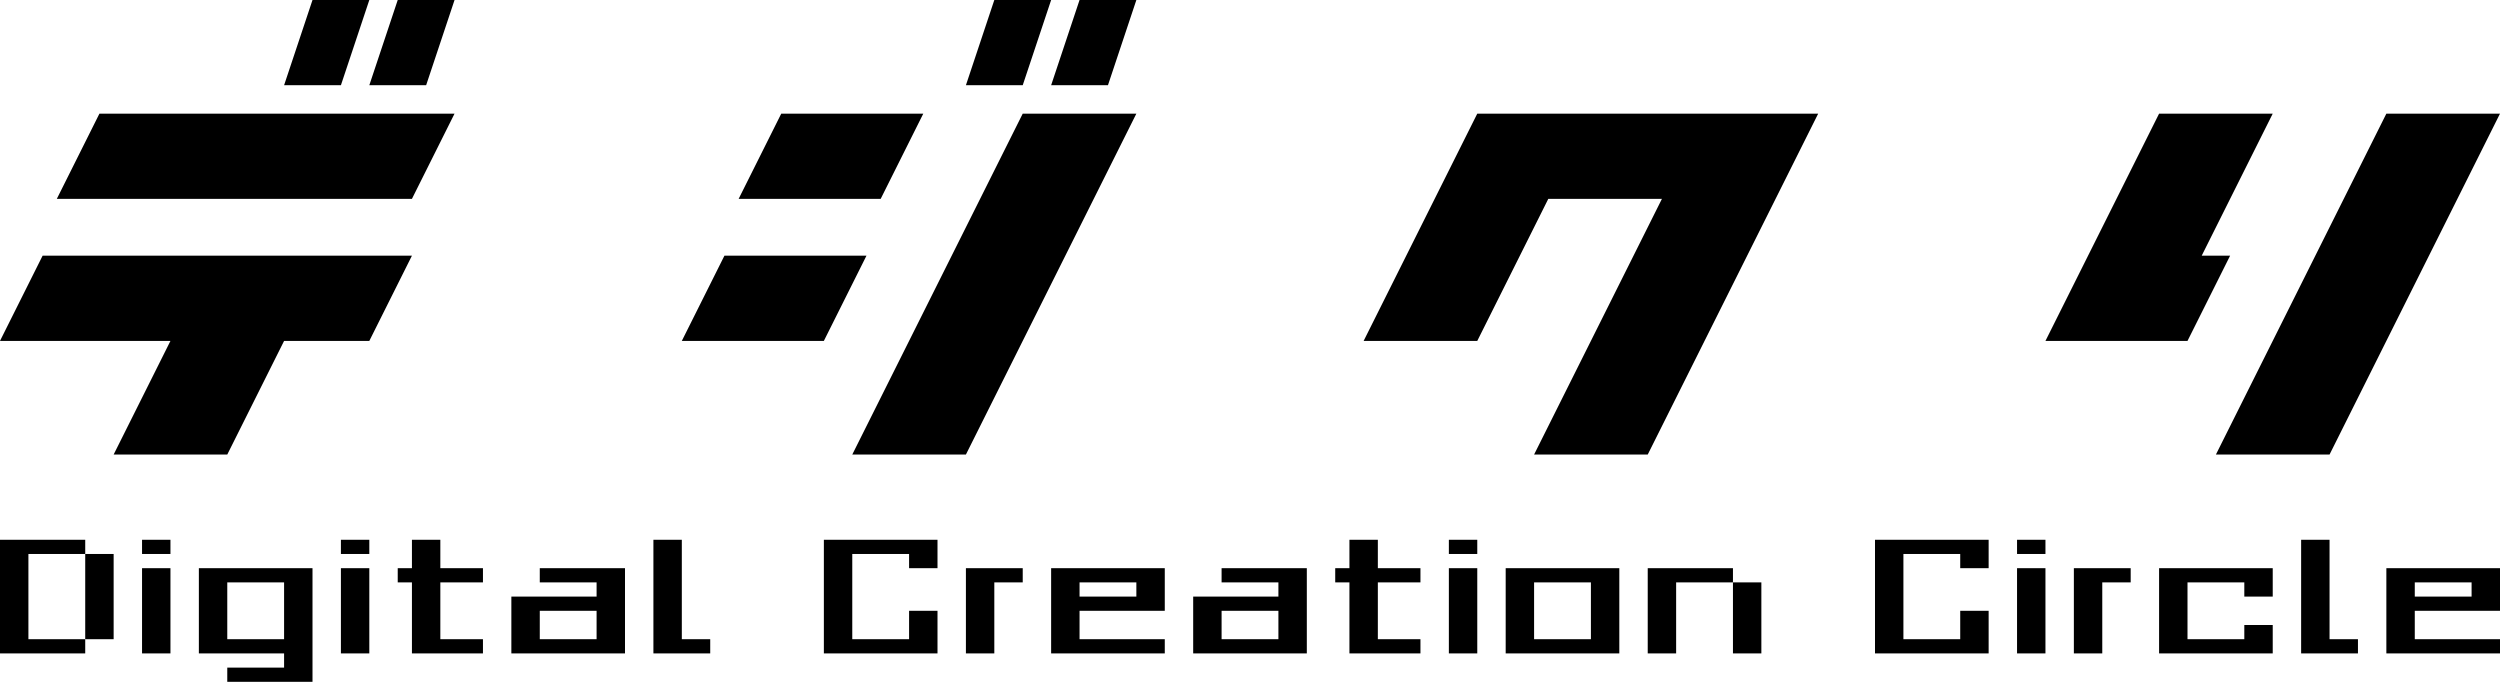
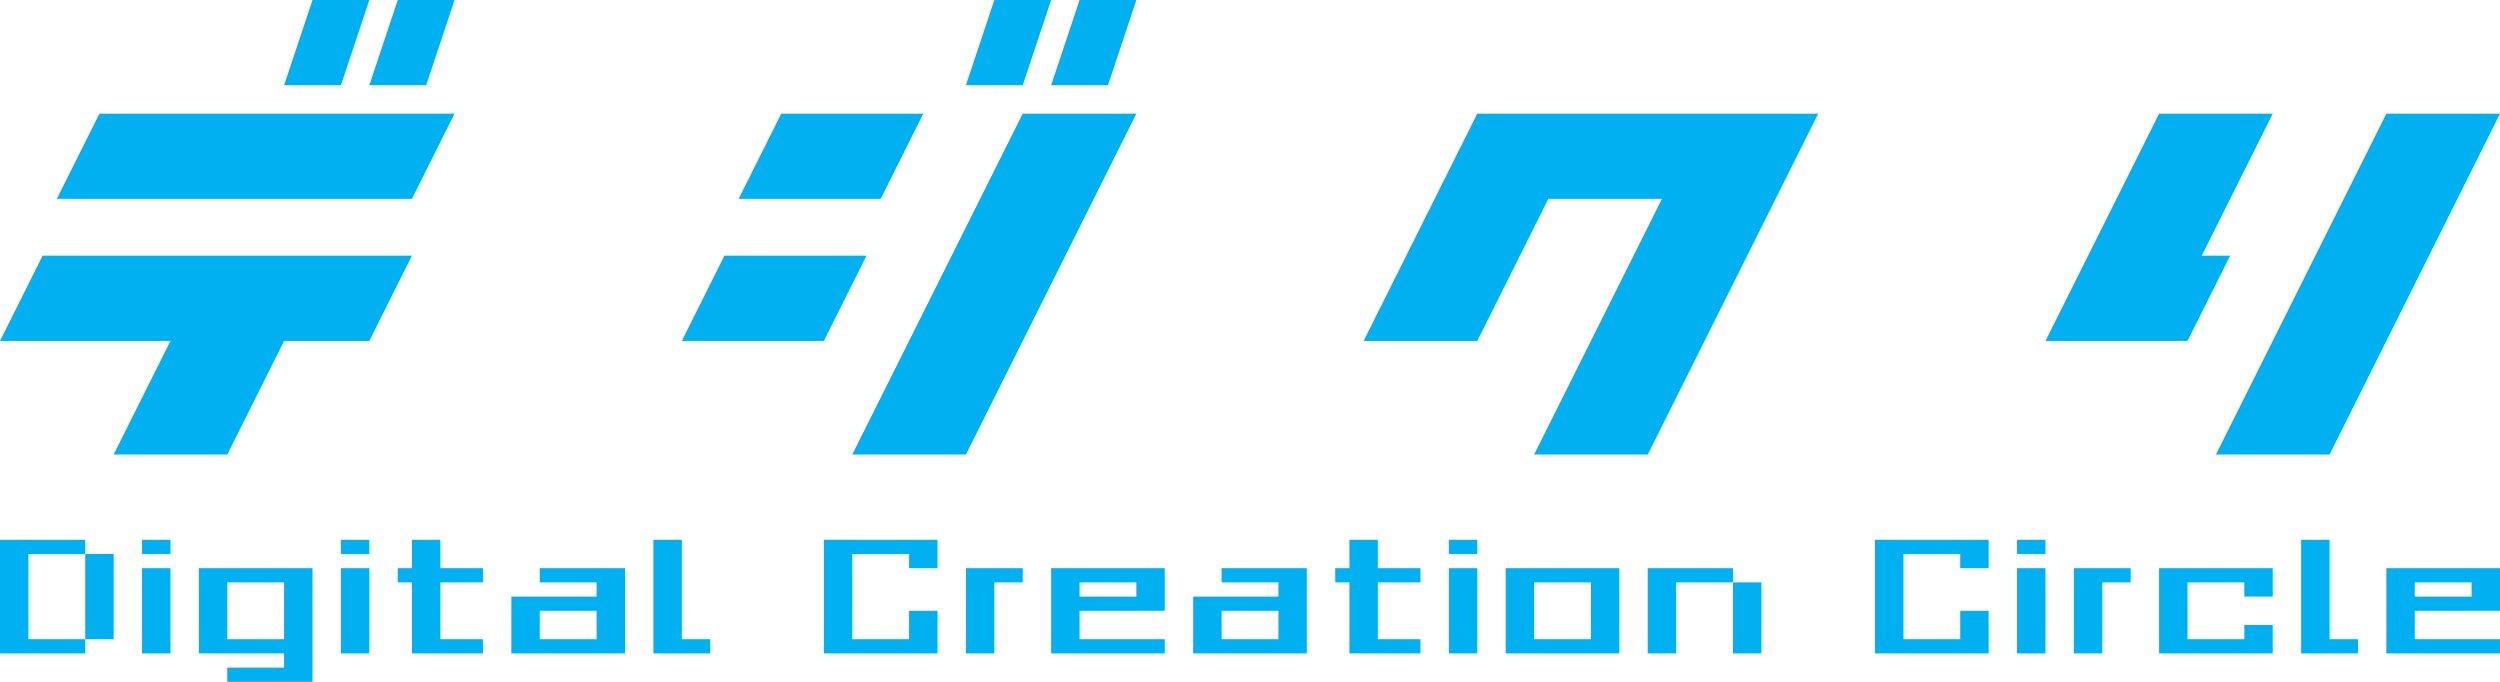
- <svg xmlns="http://www.w3.org/2000/svg" viewBox="0 0 176 48">
+ <svg xmlns="http://www.w3.org/2000/svg" viewBox="0 0 176 48" fill="#00b0f0">
  <g id="a" data-name="ja">
    <g id="b" data-name="デ">
      <polygon points="29 14 4 14 7 8 32 8 29 14" />
      <polygon points="26 24 20 24 16 32 8 32 12 24 0 24 3 18 29 18 26 24" />
      <polygon points="30 6 26 6 28 0 32 0 30 6" />
      <polygon points="24 6 20 6 22 0 26 0 24 6" />
    </g>
    <g id="c" data-name="ジ">
      <polygon points="62 14 52 14 55 8 65 8 62 14" />
      <polygon points="58 24 48 24 51 18 61 18 58 24" />
      <polygon points="68 32 60 32 72 8 80 8 68 32" />
      <polygon points="78 6 74 6 76 0 80 0 78 6" />
      <polygon points="72 6 68 6 70 0 74 0 72 6" />
    </g>
    <g id="d" data-name="ク">
      <polygon points="116 32 108 32 117 14 109 14 104 24 96 24 104 8 128 8 116 32" />
    </g>
    <g id="e" data-name="リ">
      <polygon points="164 32 156 32 168 8 176 8 164 32" />
      <polygon points="154 24 144 24 152 8 160 8 155 18 157 18 154 24" />
    </g>
  </g>
  <g id="f" data-name="en">
    <g id="g" data-name="D">
      <polygon points="2 39 6 39 6 38 2 38 0 38 0 46 2 46 6 46 6 45 2 45 2 39" />
      <rect x="6" y="39" width="2" height="6" />
    </g>
    <g id="h" data-name="i">
      <rect x="10" y="40" width="2" height="6" />
      <rect x="10" y="38" width="2" height="1" />
    </g>
    <path id="i" data-name="g" d="M14,40v6h6v1h-4v1h6v-8h-8ZM20,45h-4v-4h4v4Z" />
    <g id="j" data-name="i">
      <rect x="24" y="40" width="2" height="6" />
      <rect x="24" y="38" width="2" height="1" />
    </g>
    <polygon id="k" data-name="t" points="34 41 34 40 31 40 31 38 29 38 29 40 28 40 28 41 29 41 29 45 29 46 31 46 34 46 34 45 31 45 31 41 34 41" />
    <path id="l" data-name="a" d="M38,40v1h4v1h-6v4h8v-6h-6ZM42,45h-4v-2h4v2Z" />
    <polygon id="m" data-name="l" points="48 45 48 38 46 38 46 46 48 46 50 46 50 45 48 45" />
    <polygon id="n" data-name="C" points="66 40 66 38 64 38 60 38 58 38 58 46 60 46 64 46 66 46 66 43 64 43 64 45 60 45 60 39 64 39 64 40 66 40" />
    <polygon id="o" data-name="r" points="70 40 68 40 68 46 70 46 70 41 72 41 72 40 70 40" />
    <path id="p" data-name="e" d="M74,40v6h8v-1h-6v-2h6v-3h-8ZM80,42h-4v-1h4v1Z" />
    <path id="q" data-name="a" d="M86,40v1h4v1h-6v4h8v-6h-6ZM90,45h-4v-2h4v2Z" />
    <polygon id="r" data-name="t" points="100 41 100 40 97 40 97 38 95 38 95 40 94 40 94 41 95 41 95 45 95 46 97 46 100 46 100 45 97 45 97 41 100 41" />
    <g id="s" data-name="i">
      <rect x="102" y="40" width="2" height="6" />
      <rect x="102" y="38" width="2" height="1" />
    </g>
    <path id="t" data-name="o" d="M106,40v6h8v-6h-8ZM112,45h-4v-4h4v4Z" />
    <g id="u" data-name="n">
      <rect x="122" y="41" width="2" height="5" />
      <polygon points="118 40 116 40 116 46 118 46 118 41 122 41 122 40 118 40" />
    </g>
    <polygon id="v" data-name="C" points="140 40 140 38 138 38 134 38 132 38 132 46 134 46 138 46 140 46 140 43 138 43 138 45 134 45 134 39 138 39 138 40 140 40" />
    <g id="w" data-name="i">
      <rect x="142" y="40" width="2" height="6" />
      <rect x="142" y="38" width="2" height="1" />
    </g>
    <polygon id="x" data-name="r" points="148 40 146 40 146 46 148 46 148 41 150 41 150 40 148 40" />
    <polygon id="y" data-name="c" points="152 40 152 41 152 45 152 46 160 46 160 45 160 44 158 44 158 45 154 45 154 41 158 41 158 42 160 42 160 41 160 40 152 40" />
    <polygon id="z" data-name="l" points="164 45 164 38 162 38 162 46 164 46 166 46 166 45 164 45" />
    <path id="aa" data-name="e" d="M168,40v6h8v-1h-6v-2h6v-3h-8ZM174,42h-4v-1h4v1Z" />
  </g>
</svg>
